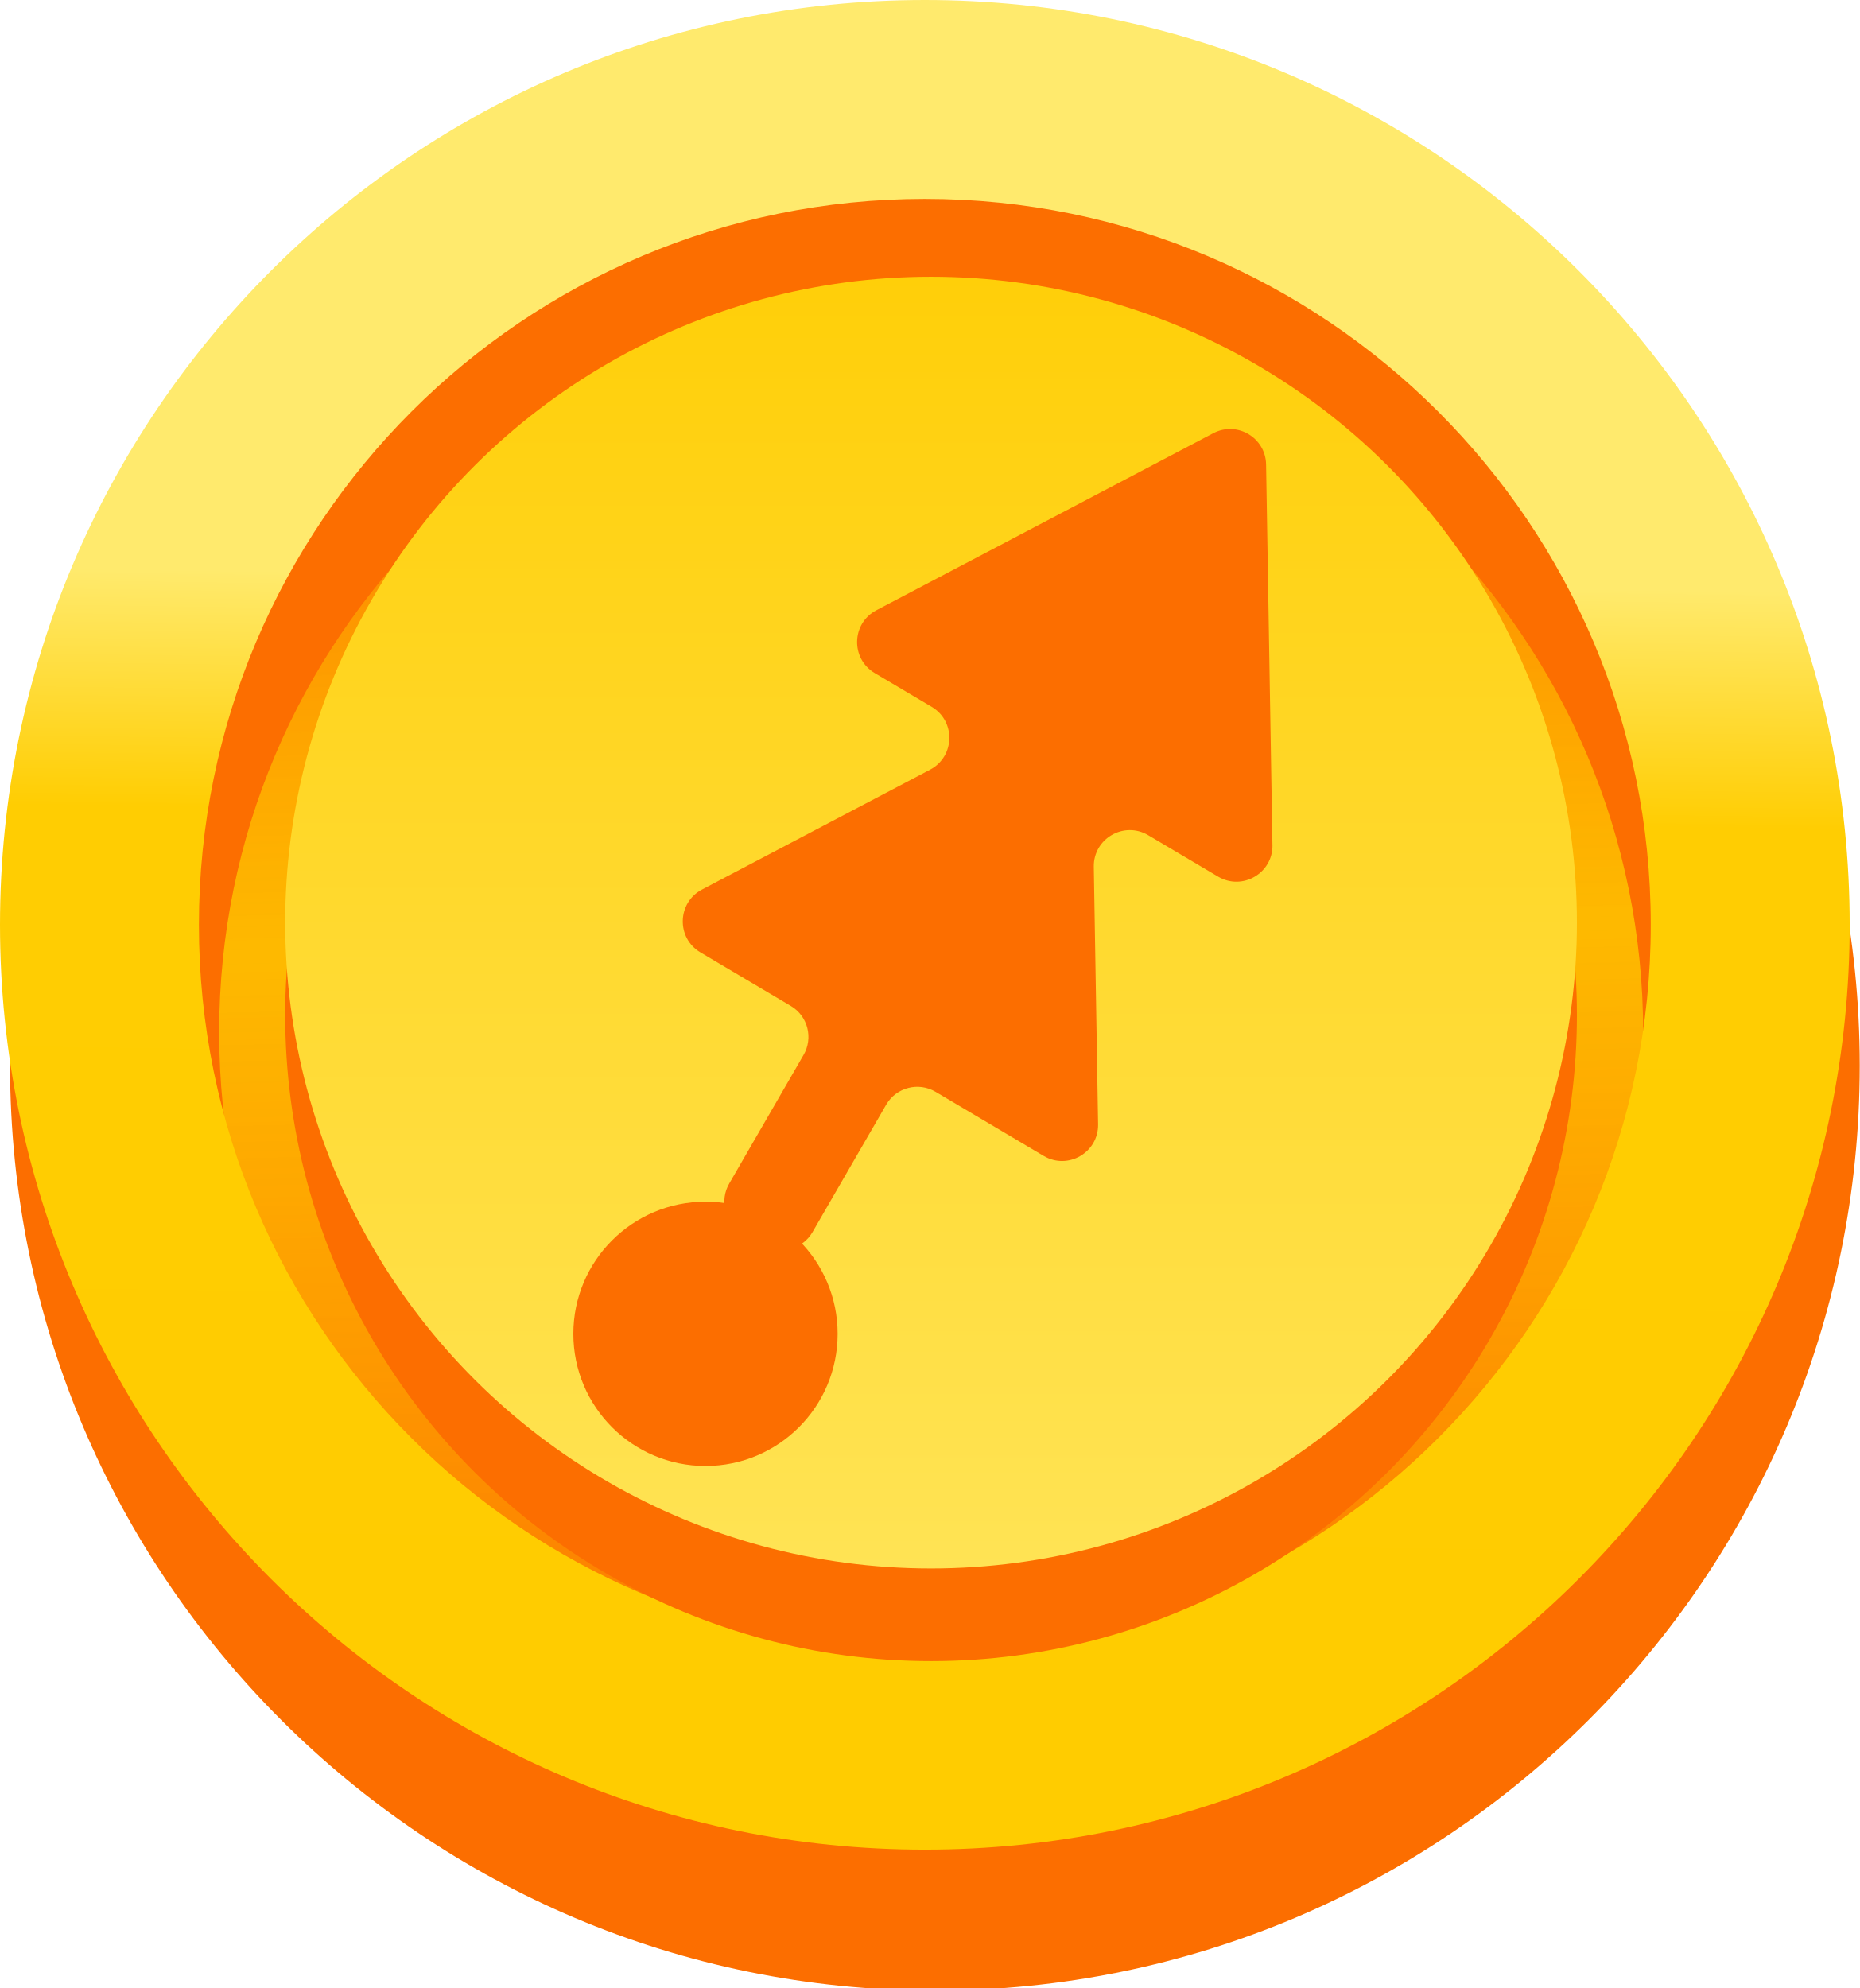
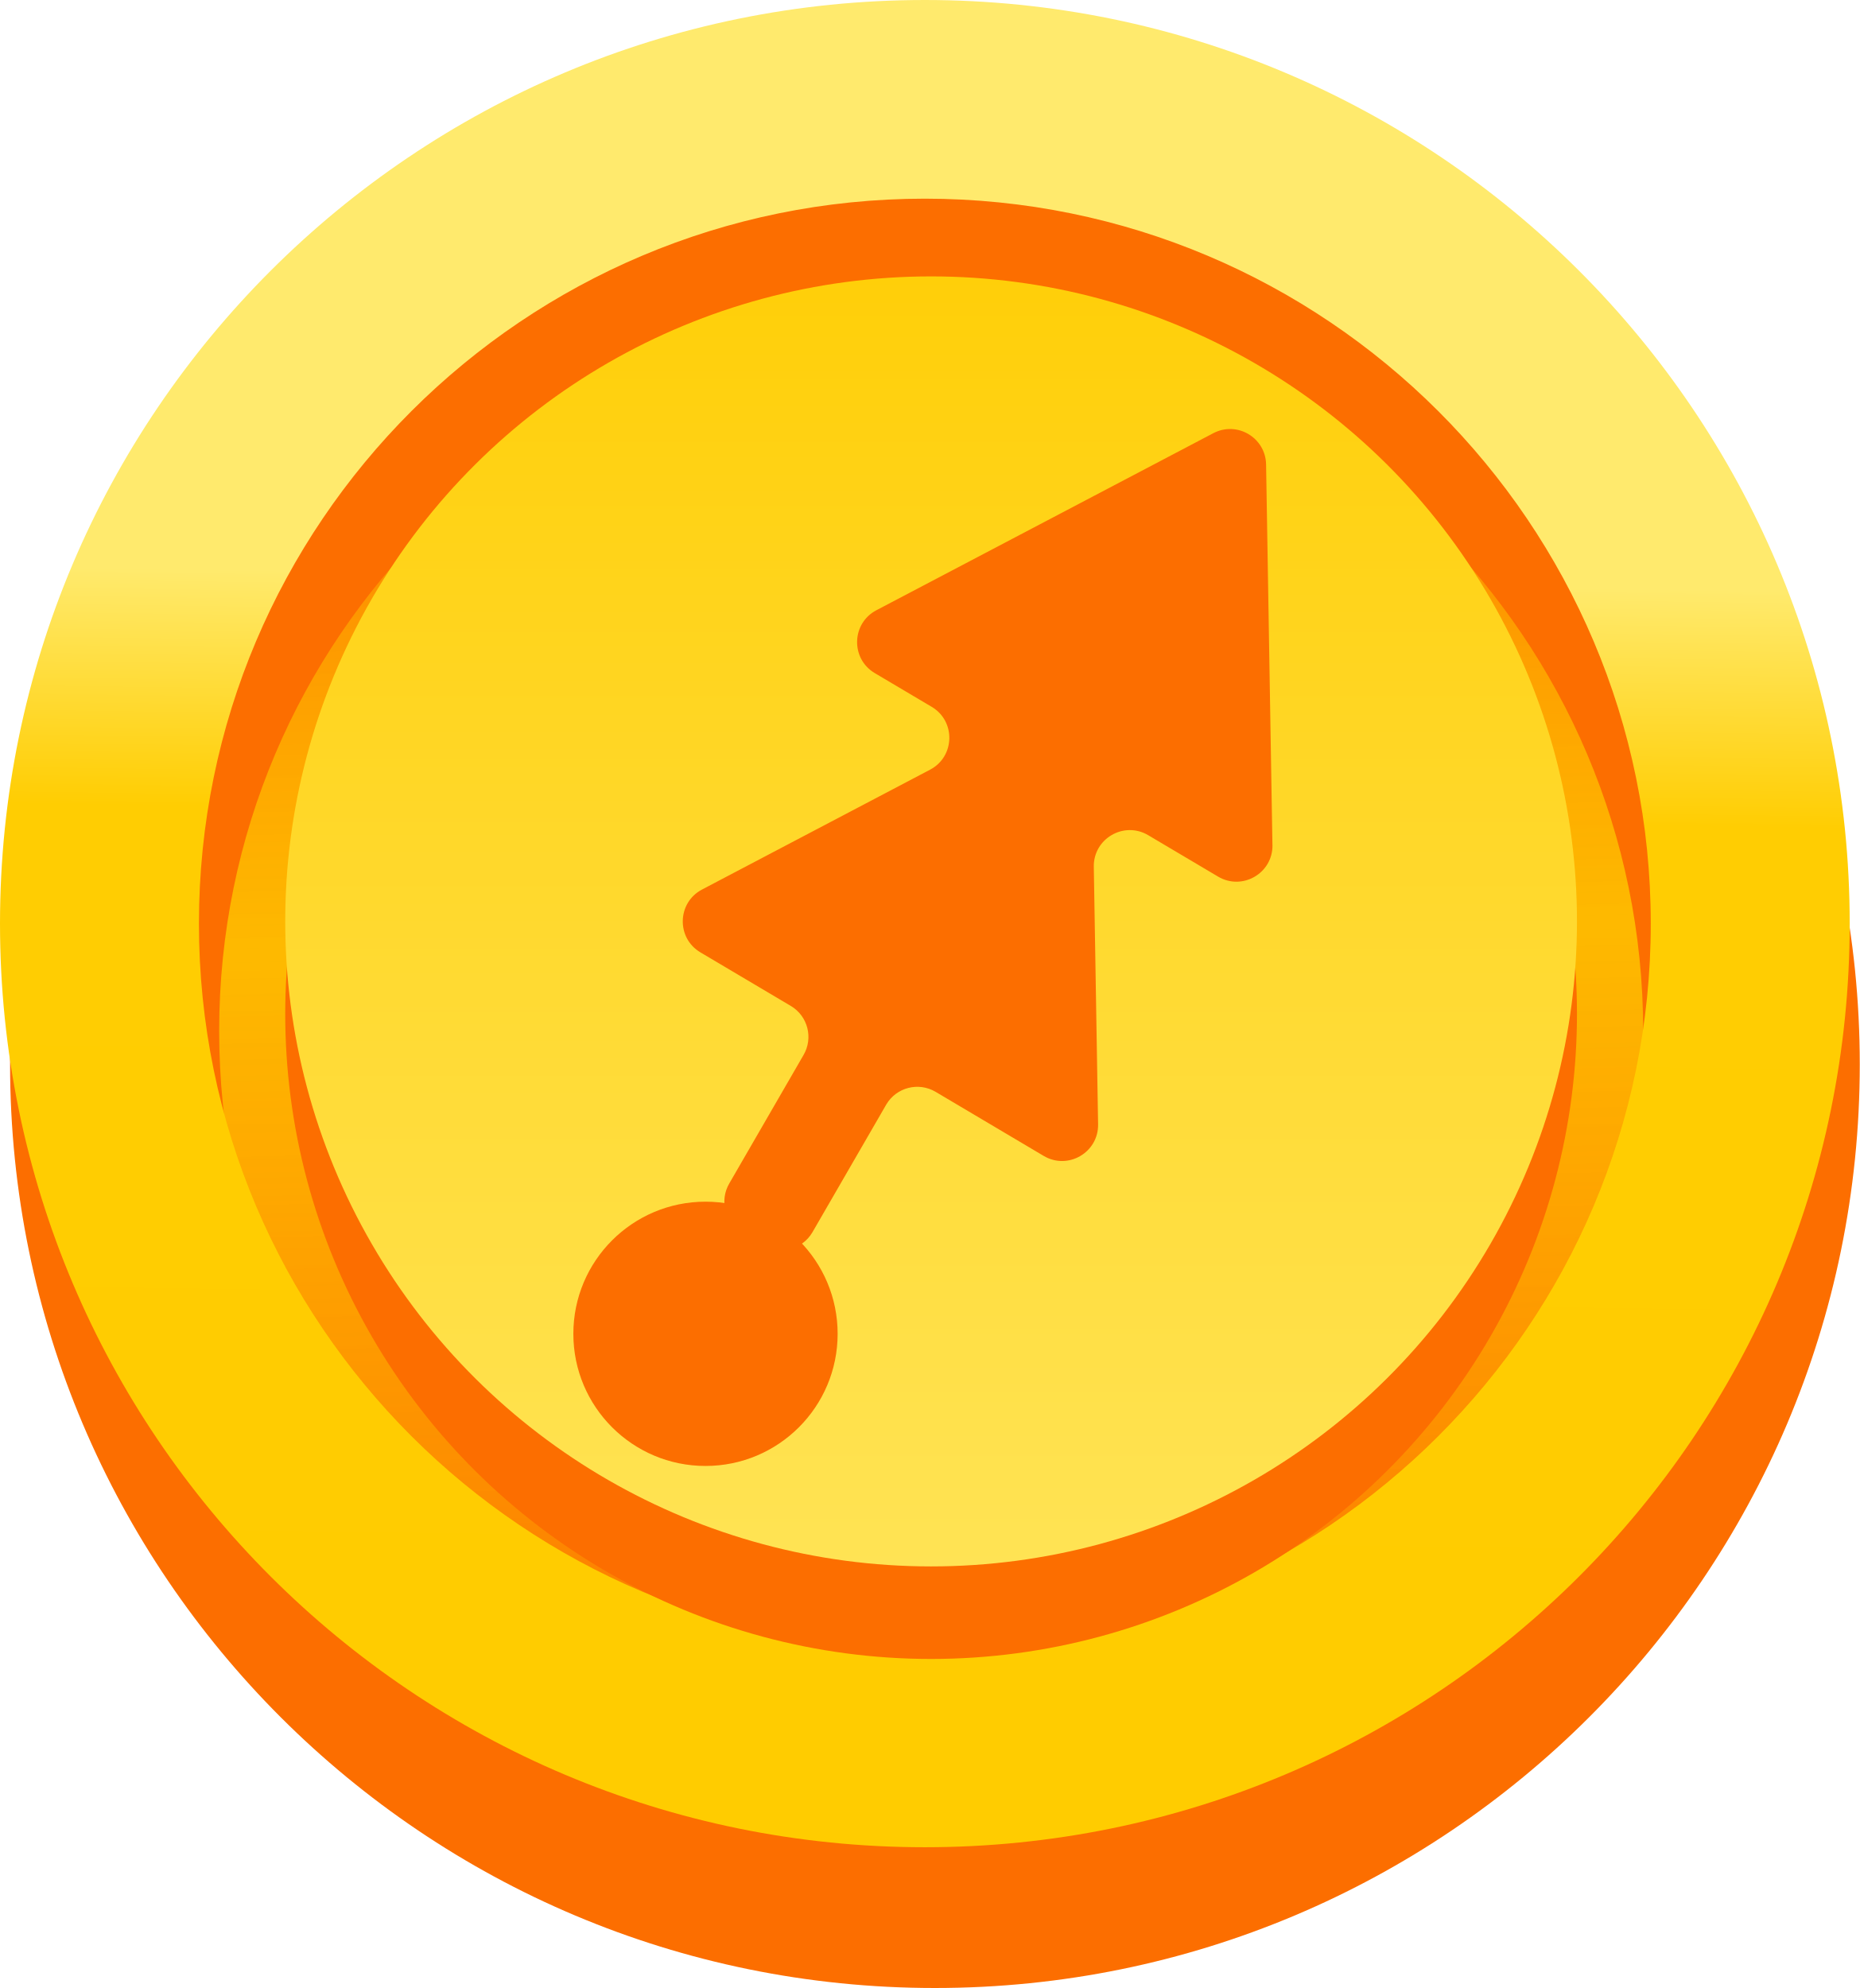
- <svg xmlns="http://www.w3.org/2000/svg" xmlns:xlink="http://www.w3.org/1999/xlink" id="Layer_1" data-name="Layer 1" width="58" height="62" viewBox="0 0 58 62">
+ <svg xmlns="http://www.w3.org/2000/svg" id="Layer_1" data-name="Layer 1" width="58" height="62" viewBox="0 0 58 62">
  <defs>
-     <linearGradient id="linear-gradient" x1="20.923" y1="44.873" x2="20.923" y2="-4.755" gradientUnits="userSpaceOnUse">
-       <stop offset="0" stop-color="#ffea6d" />
-       <stop offset=".833" stop-color="#ffcd02" />
-       <stop offset="1" stop-color="#fc0" />
-     </linearGradient>
-     <symbol id="New_Symbol" data-name="New Symbol" viewBox="0 0 41.793 44.733">
-       <g>
-         <use width="41.793" height="44.733" xlink:href="#button_gui" />
-         <g>
-           <path d="M8.354,30.072c-2.593-4.49-2.593-10.023,0-14.514,2.593-4.49,7.384-7.257,12.569-7.257s9.977,2.766,12.569,7.257,2.593,10.023,0,14.514-7.384,7.257-12.569,7.257-9.977-2.766-12.569-7.257ZM20.923,24.63c-1.002,0-1.814-.812-1.814-1.814s.812-1.814,1.814-1.814,1.814.812,1.814,1.814-.812,1.814-1.814,1.814Z" fill="#fc6e00" />
-           <path d="M8.354,27.99c-2.593-4.49-2.593-10.023,0-14.514s7.384-7.257,12.569-7.257,9.977,2.766,12.569,7.257,2.593,10.023,0,14.514-7.384,7.257-12.569,7.257-9.977-2.766-12.569-7.257Z" fill="url(#linear-gradient)" />
-         </g>
-       </g>
-     </symbol>
-     <linearGradient id="linear-gradient-2" x1="21.244" y1="39.677" x2="20.399" y2="5.016" gradientUnits="userSpaceOnUse">
+     <linearGradient id="linear-gradient" x1="29.482" y1="54.992" x2="28.31" y2="6.953" gradientUnits="userSpaceOnUse">
      <stop offset="0" stop-color="#fc6e00" />
      <stop offset=".536" stop-color="#fc0" stop-opacity=".8" />
      <stop offset=".911" stop-color="#fc7800" />
      <stop offset="1" stop-color="#fc7e00" />
    </linearGradient>
-     <linearGradient id="linear-gradient-3" x1="21.026" y1="3.036" x2="20.519" y2="40.064" gradientUnits="userSpaceOnUse">
+     <linearGradient id="linear-gradient-2" x1="29.18" y1="4.208" x2="28.477" y2="55.529" gradientUnits="userSpaceOnUse">
      <stop offset=".27" stop-color="#ffea6d" />
      <stop offset=".414" stop-color="#ffcd02" />
      <stop offset="1" stop-color="#fc0" />
    </linearGradient>
-     <symbol id="button_gui" viewBox="0 0 41.793 44.733">
-       <g>
-         <circle cx="21.009" cy="23.95" r="20.783" fill="#fc6e00" />
-         <circle cx="20.783" cy="20.783" r="17.651" fill="url(#linear-gradient-2)" />
-         <path d="M20.925,4.361C10.521,4.361,2.086,12.796,2.086,23.2s8.434,18.839,18.839,18.839,18.839-8.434,18.839-18.839S31.33,4.361,20.925,4.361ZM20.925,39.2c-8.836,0-16-7.163-16-16s7.163-16,16-16,16,7.163,16,16-7.163,16-16,16Z" fill="#fc6e00" />
-         <path d="M20.783,0C9.305,0,0,9.305,0,20.783s9.305,20.783,20.783,20.783,20.783-9.305,20.783-20.783S32.261,0,20.783,0ZM20.783,37.096c-9.009,0-16.313-7.304-16.313-16.313S11.774,4.47,20.783,4.47s16.313,7.304,16.313,16.313-7.304,16.313-16.313,16.313Z" fill="url(#linear-gradient-3)" />
-       </g>
-     </symbol>
+     <linearGradient id="linear-gradient-3" x1="29.037" y1="62.194" x2="29.037" y2="-6.59" gradientUnits="userSpaceOnUse">
+       <stop offset="0" stop-color="#ffea6d" />
+       <stop offset=".833" stop-color="#ffcd02" />
+       <stop offset="1" stop-color="#fc0" />
+     </linearGradient>
  </defs>
-   <use width="41.793" height="44.733" transform="scale(1.3878)" xlink:href="#New_Symbol" />
+   <g>
+     <g>
+       <ellipse cx="29.157" cy="33.195" rx="28.843" ry="28.805" fill="#fc6e00" />
+       <ellipse cx="28.843" cy="28.805" rx="24.496" ry="24.464" fill="url(#linear-gradient)" />
+       <path d="M29.04,6.045C14.601,6.045,2.896,17.735,2.896,32.155s11.706,26.111,26.145,26.111,26.145-11.69,26.145-26.111S43.48,6.045,29.04,6.045ZM29.04,54.331c-12.263,0-22.205-9.928-22.205-22.176S16.777,9.98,29.04,9.98s22.205,9.928,22.205,22.176-9.941,22.176-22.205,22.176Z" fill="#fc6e00" />
+       <path d="M28.843,0C12.914,0,0,12.896,0,28.805s12.914,28.805,28.843,28.805,28.843-12.896,28.843-28.805S44.773,0,28.843,0ZM28.843,51.415c-12.503,0-22.639-10.123-22.639-22.61S16.34,6.196,28.843,6.196s22.639,10.123,22.639,22.61-10.136,22.61-22.639,22.61Z" fill="url(#linear-gradient-2)" />
+     </g>
+     <g>
+       <path d="M11.594,41.68c-3.598-6.224-3.598-13.892,0-20.116,3.598-6.224,10.247-10.058,17.444-10.058s13.846,3.834,17.444,10.058c3.598,6.224,3.598,13.892,0,20.116-3.598,6.224-10.247,10.058-17.444,10.058s-13.846-3.834-17.444-10.058ZM29.037,34.136c-1.391,0-2.517-1.126-2.517-2.514s1.126-2.514,2.517-2.514,2.517,1.126,2.517,2.514-1.126,2.514-2.517,2.514Z" fill="#fc6e00" />
+       <path d="M11.594,38.794c-3.598-6.224-3.598-13.892,0-20.116,3.598-6.224,10.247-10.058,17.444-10.058s13.846,3.834,17.444,10.058c3.598,6.224,3.598,13.892,0,20.116s-10.247,10.058-17.444,10.058-13.846-3.834-17.444-10.058Z" fill="url(#linear-gradient-3)" />
+     </g>
+   </g>
  <path d="M39.683,26.355l-.198-11.869c-.014-.837-.905-1.365-1.646-.976l-10.508,5.522c-.778.409-.806,1.512-.05,1.96l1.775,1.052c.756.448.728,1.552-.05,1.96l-7.112,3.738c-.778.409-.806,1.512-.05,1.96l2.818,1.67c.534.316.71,1.005.393,1.539l-2.308,3.992c-.316.534-.14,1.223.393,1.539l.654.388c.534.316,1.223.14,1.539-.393l2.308-3.992c.316-.534,1.005-.71,1.539-.393l3.37,1.998c.756.448,1.71-.106,1.696-.985l-.134-8.033c-.015-.879.94-1.433,1.696-.985l2.18,1.292c.756.448,1.71-.106,1.696-.985Z" fill="#fc6e00" />
  <circle cx="22.002" cy="41.598" r="4.121" fill="#fc6e00" />
</svg>
